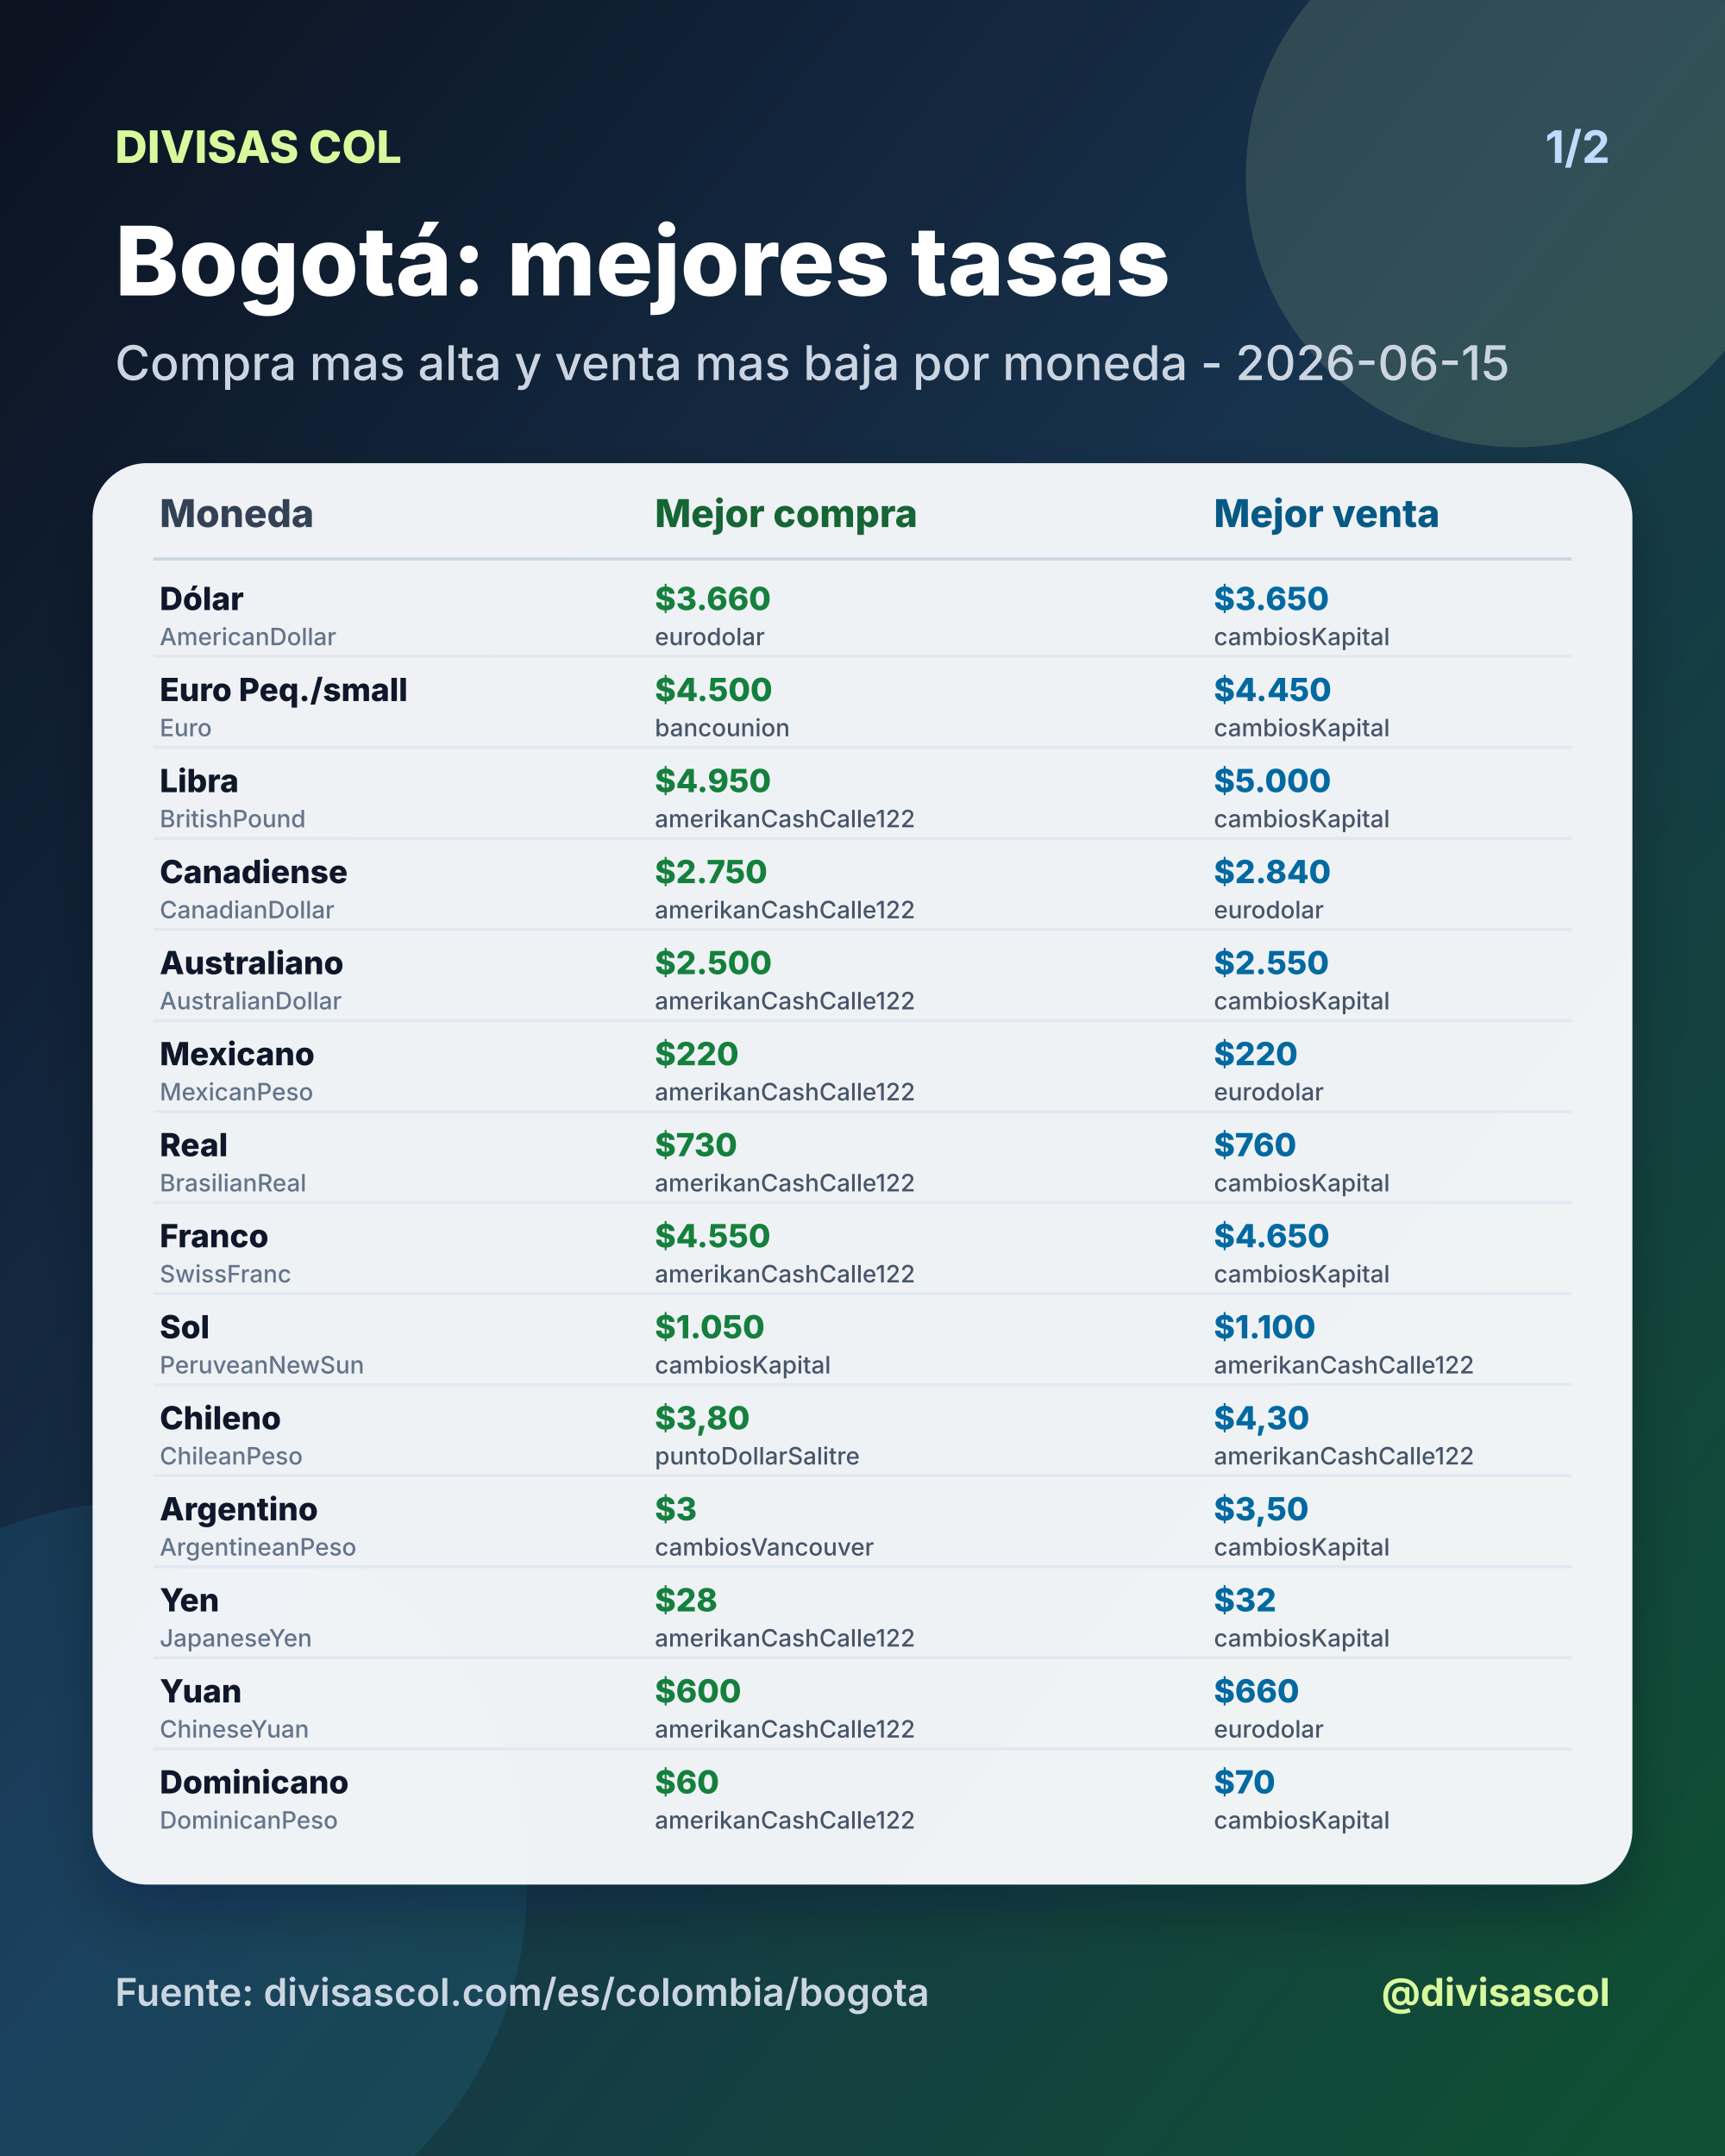
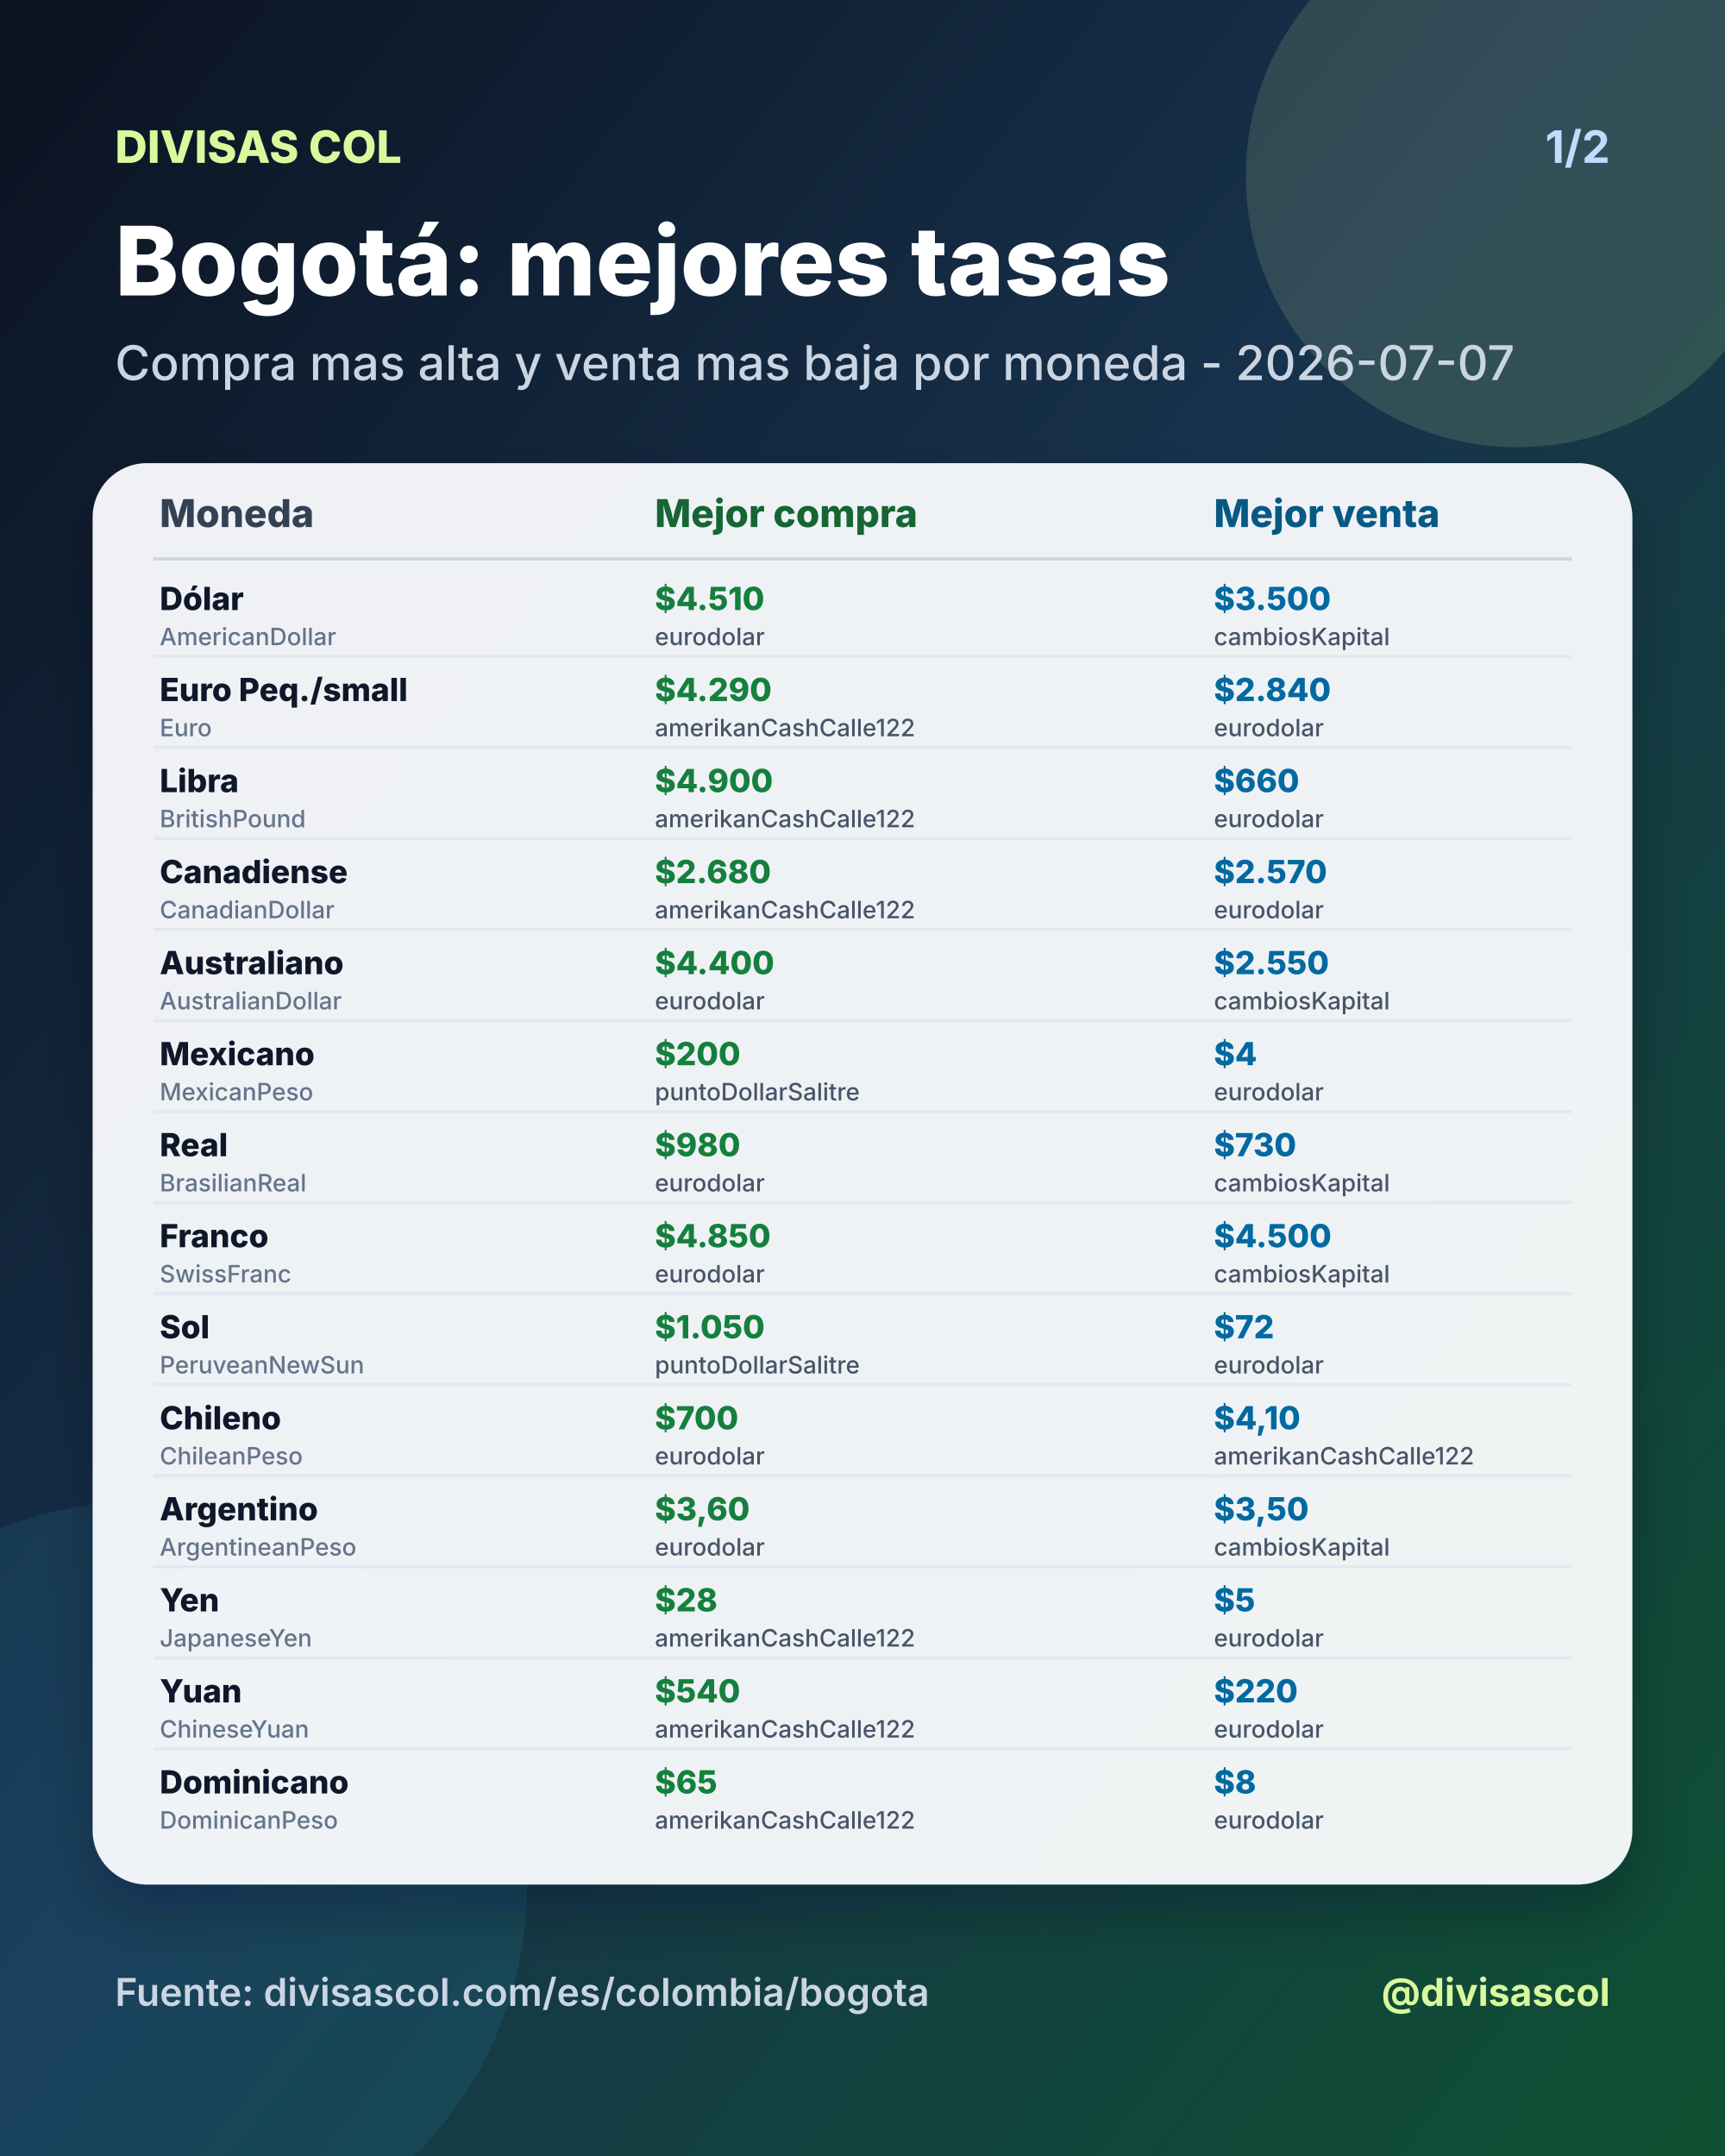
<svg xmlns="http://www.w3.org/2000/svg" width="1080" height="1350" viewBox="0 0 1080 1350">
  <defs>
    <linearGradient id="bg" x1="0" y1="0" x2="1" y2="1">
      <stop offset="0%" stop-color="#0b1220" />
      <stop offset="46%" stop-color="#17324d" />
      <stop offset="100%" stop-color="#0f5132" />
    </linearGradient>
    <filter id="shadow" x="-20%" y="-20%" width="140%" height="140%">
      <feDropShadow dx="0" dy="18" stdDeviation="18" flood-color="#020617" flood-opacity="0.28" />
    </filter>
  </defs>
  <rect width="1080" height="1350" fill="url(#bg)" />
  <circle cx="950" cy="110" r="170" fill="#d9f99d" opacity="0.14" />
  <circle cx="90" cy="1180" r="240" fill="#38bdf8" opacity="0.10" />
  <text x="72" y="102" fill="#d9f99d" font-size="28" font-family="Inter, Arial, sans-serif" font-weight="800" text-anchor="start">DIVISAS COL</text>
  <text x="1008" y="102" fill="#bfdbfe" font-size="28" font-family="Inter, Arial, sans-serif" font-weight="700" text-anchor="end">1/2</text>
  <text x="72" y="185" fill="#ffffff" font-size="60" font-family="Inter, Arial, sans-serif" font-weight="800" text-anchor="start">Bogotá: mejores tasas</text>
-   <text x="72" y="238" fill="#cbd5e1" font-size="30" font-family="Inter, Arial, sans-serif" font-weight="500" text-anchor="start">Compra mas alta y venta mas baja por moneda - 2026-06-15</text>
+   <text x="72" y="238" fill="#cbd5e1" font-size="30" font-family="Inter, Arial, sans-serif" font-weight="500" text-anchor="start">Compra mas alta y venta mas baja por moneda - 2026-07-07</text>
  <rect x="58" y="290" width="964" height="890" rx="34" fill="#f8fafc" opacity="0.96" filter="url(#shadow)" />
  <text x="100" y="330" fill="#334155" font-size="24" font-family="Inter, Arial, sans-serif" font-weight="800" text-anchor="start">Moneda</text>
  <text x="410" y="330" fill="#166534" font-size="24" font-family="Inter, Arial, sans-serif" font-weight="800" text-anchor="start">Mejor compra</text>
  <text x="760" y="330" fill="#075985" font-size="24" font-family="Inter, Arial, sans-serif" font-weight="800" text-anchor="start">Mejor venta</text>
  <line x1="96" y1="350" x2="984" y2="350" stroke="#cbd5e1" stroke-width="2" />
  <text x="100" y="382" fill="#0f172a" font-size="20" font-family="Inter, Arial, sans-serif" font-weight="800" text-anchor="start">Dólar</text>
  <text x="100" y="404" fill="#64748b" font-size="15" font-family="Inter, Arial, sans-serif" font-weight="500" text-anchor="start">AmericanDollar</text>
-   <text x="410" y="382" fill="#15803d" font-size="20" font-family="Inter, Arial, sans-serif" font-weight="800" text-anchor="start">$3.660</text>
+   <text x="410" y="382" fill="#15803d" font-size="20" font-family="Inter, Arial, sans-serif" font-weight="800" text-anchor="start">$4.510</text>
  <text x="410" y="404" fill="#475569" font-size="15" font-family="Inter, Arial, sans-serif" font-weight="500" text-anchor="start">eurodolar</text>
-   <text x="760" y="382" fill="#0369a1" font-size="20" font-family="Inter, Arial, sans-serif" font-weight="800" text-anchor="start">$3.650</text>
+   <text x="760" y="382" fill="#0369a1" font-size="20" font-family="Inter, Arial, sans-serif" font-weight="800" text-anchor="start">$3.500</text>
  <text x="760" y="404" fill="#475569" font-size="15" font-family="Inter, Arial, sans-serif" font-weight="500" text-anchor="start">cambiosKapital</text>
  <line x1="96" y1="411" x2="984" y2="411" stroke="#e2e8f0" stroke-width="2" />
  <text x="100" y="439" fill="#0f172a" font-size="20" font-family="Inter, Arial, sans-serif" font-weight="800" text-anchor="start">Euro Peq./small</text>
  <text x="100" y="461" fill="#64748b" font-size="15" font-family="Inter, Arial, sans-serif" font-weight="500" text-anchor="start">Euro</text>
-   <text x="410" y="439" fill="#15803d" font-size="20" font-family="Inter, Arial, sans-serif" font-weight="800" text-anchor="start">$4.500</text>
-   <text x="410" y="461" fill="#475569" font-size="15" font-family="Inter, Arial, sans-serif" font-weight="500" text-anchor="start">bancounion</text>
-   <text x="760" y="439" fill="#0369a1" font-size="20" font-family="Inter, Arial, sans-serif" font-weight="800" text-anchor="start">$4.450</text>
-   <text x="760" y="461" fill="#475569" font-size="15" font-family="Inter, Arial, sans-serif" font-weight="500" text-anchor="start">cambiosKapital</text>
+   <text x="410" y="439" fill="#15803d" font-size="20" font-family="Inter, Arial, sans-serif" font-weight="800" text-anchor="start">$4.290</text>
+   <text x="410" y="461" fill="#475569" font-size="15" font-family="Inter, Arial, sans-serif" font-weight="500" text-anchor="start">amerikanCashCalle122</text>
+   <text x="760" y="439" fill="#0369a1" font-size="20" font-family="Inter, Arial, sans-serif" font-weight="800" text-anchor="start">$2.840</text>
+   <text x="760" y="461" fill="#475569" font-size="15" font-family="Inter, Arial, sans-serif" font-weight="500" text-anchor="start">eurodolar</text>
  <line x1="96" y1="468" x2="984" y2="468" stroke="#e2e8f0" stroke-width="2" />
  <text x="100" y="496" fill="#0f172a" font-size="20" font-family="Inter, Arial, sans-serif" font-weight="800" text-anchor="start">Libra</text>
  <text x="100" y="518" fill="#64748b" font-size="15" font-family="Inter, Arial, sans-serif" font-weight="500" text-anchor="start">BritishPound</text>
-   <text x="410" y="496" fill="#15803d" font-size="20" font-family="Inter, Arial, sans-serif" font-weight="800" text-anchor="start">$4.950</text>
+   <text x="410" y="496" fill="#15803d" font-size="20" font-family="Inter, Arial, sans-serif" font-weight="800" text-anchor="start">$4.900</text>
  <text x="410" y="518" fill="#475569" font-size="15" font-family="Inter, Arial, sans-serif" font-weight="500" text-anchor="start">amerikanCashCalle122</text>
-   <text x="760" y="496" fill="#0369a1" font-size="20" font-family="Inter, Arial, sans-serif" font-weight="800" text-anchor="start">$5.000</text>
-   <text x="760" y="518" fill="#475569" font-size="15" font-family="Inter, Arial, sans-serif" font-weight="500" text-anchor="start">cambiosKapital</text>
+   <text x="760" y="496" fill="#0369a1" font-size="20" font-family="Inter, Arial, sans-serif" font-weight="800" text-anchor="start">$660</text>
+   <text x="760" y="518" fill="#475569" font-size="15" font-family="Inter, Arial, sans-serif" font-weight="500" text-anchor="start">eurodolar</text>
  <line x1="96" y1="525" x2="984" y2="525" stroke="#e2e8f0" stroke-width="2" />
  <text x="100" y="553" fill="#0f172a" font-size="20" font-family="Inter, Arial, sans-serif" font-weight="800" text-anchor="start">Canadiense</text>
  <text x="100" y="575" fill="#64748b" font-size="15" font-family="Inter, Arial, sans-serif" font-weight="500" text-anchor="start">CanadianDollar</text>
-   <text x="410" y="553" fill="#15803d" font-size="20" font-family="Inter, Arial, sans-serif" font-weight="800" text-anchor="start">$2.750</text>
+   <text x="410" y="553" fill="#15803d" font-size="20" font-family="Inter, Arial, sans-serif" font-weight="800" text-anchor="start">$2.680</text>
  <text x="410" y="575" fill="#475569" font-size="15" font-family="Inter, Arial, sans-serif" font-weight="500" text-anchor="start">amerikanCashCalle122</text>
-   <text x="760" y="553" fill="#0369a1" font-size="20" font-family="Inter, Arial, sans-serif" font-weight="800" text-anchor="start">$2.840</text>
+   <text x="760" y="553" fill="#0369a1" font-size="20" font-family="Inter, Arial, sans-serif" font-weight="800" text-anchor="start">$2.570</text>
  <text x="760" y="575" fill="#475569" font-size="15" font-family="Inter, Arial, sans-serif" font-weight="500" text-anchor="start">eurodolar</text>
  <line x1="96" y1="582" x2="984" y2="582" stroke="#e2e8f0" stroke-width="2" />
  <text x="100" y="610" fill="#0f172a" font-size="20" font-family="Inter, Arial, sans-serif" font-weight="800" text-anchor="start">Australiano</text>
  <text x="100" y="632" fill="#64748b" font-size="15" font-family="Inter, Arial, sans-serif" font-weight="500" text-anchor="start">AustralianDollar</text>
-   <text x="410" y="610" fill="#15803d" font-size="20" font-family="Inter, Arial, sans-serif" font-weight="800" text-anchor="start">$2.500</text>
-   <text x="410" y="632" fill="#475569" font-size="15" font-family="Inter, Arial, sans-serif" font-weight="500" text-anchor="start">amerikanCashCalle122</text>
+   <text x="410" y="610" fill="#15803d" font-size="20" font-family="Inter, Arial, sans-serif" font-weight="800" text-anchor="start">$4.400</text>
+   <text x="410" y="632" fill="#475569" font-size="15" font-family="Inter, Arial, sans-serif" font-weight="500" text-anchor="start">eurodolar</text>
  <text x="760" y="610" fill="#0369a1" font-size="20" font-family="Inter, Arial, sans-serif" font-weight="800" text-anchor="start">$2.550</text>
  <text x="760" y="632" fill="#475569" font-size="15" font-family="Inter, Arial, sans-serif" font-weight="500" text-anchor="start">cambiosKapital</text>
  <line x1="96" y1="639" x2="984" y2="639" stroke="#e2e8f0" stroke-width="2" />
  <text x="100" y="667" fill="#0f172a" font-size="20" font-family="Inter, Arial, sans-serif" font-weight="800" text-anchor="start">Mexicano</text>
  <text x="100" y="689" fill="#64748b" font-size="15" font-family="Inter, Arial, sans-serif" font-weight="500" text-anchor="start">MexicanPeso</text>
-   <text x="410" y="667" fill="#15803d" font-size="20" font-family="Inter, Arial, sans-serif" font-weight="800" text-anchor="start">$220</text>
-   <text x="410" y="689" fill="#475569" font-size="15" font-family="Inter, Arial, sans-serif" font-weight="500" text-anchor="start">amerikanCashCalle122</text>
-   <text x="760" y="667" fill="#0369a1" font-size="20" font-family="Inter, Arial, sans-serif" font-weight="800" text-anchor="start">$220</text>
+   <text x="410" y="667" fill="#15803d" font-size="20" font-family="Inter, Arial, sans-serif" font-weight="800" text-anchor="start">$200</text>
+   <text x="410" y="689" fill="#475569" font-size="15" font-family="Inter, Arial, sans-serif" font-weight="500" text-anchor="start">puntoDollarSalitre</text>
+   <text x="760" y="667" fill="#0369a1" font-size="20" font-family="Inter, Arial, sans-serif" font-weight="800" text-anchor="start">$4</text>
  <text x="760" y="689" fill="#475569" font-size="15" font-family="Inter, Arial, sans-serif" font-weight="500" text-anchor="start">eurodolar</text>
  <line x1="96" y1="696" x2="984" y2="696" stroke="#e2e8f0" stroke-width="2" />
  <text x="100" y="724" fill="#0f172a" font-size="20" font-family="Inter, Arial, sans-serif" font-weight="800" text-anchor="start">Real</text>
  <text x="100" y="746" fill="#64748b" font-size="15" font-family="Inter, Arial, sans-serif" font-weight="500" text-anchor="start">BrasilianReal</text>
-   <text x="410" y="724" fill="#15803d" font-size="20" font-family="Inter, Arial, sans-serif" font-weight="800" text-anchor="start">$730</text>
-   <text x="410" y="746" fill="#475569" font-size="15" font-family="Inter, Arial, sans-serif" font-weight="500" text-anchor="start">amerikanCashCalle122</text>
-   <text x="760" y="724" fill="#0369a1" font-size="20" font-family="Inter, Arial, sans-serif" font-weight="800" text-anchor="start">$760</text>
+   <text x="410" y="724" fill="#15803d" font-size="20" font-family="Inter, Arial, sans-serif" font-weight="800" text-anchor="start">$980</text>
+   <text x="410" y="746" fill="#475569" font-size="15" font-family="Inter, Arial, sans-serif" font-weight="500" text-anchor="start">eurodolar</text>
+   <text x="760" y="724" fill="#0369a1" font-size="20" font-family="Inter, Arial, sans-serif" font-weight="800" text-anchor="start">$730</text>
  <text x="760" y="746" fill="#475569" font-size="15" font-family="Inter, Arial, sans-serif" font-weight="500" text-anchor="start">cambiosKapital</text>
  <line x1="96" y1="753" x2="984" y2="753" stroke="#e2e8f0" stroke-width="2" />
  <text x="100" y="781" fill="#0f172a" font-size="20" font-family="Inter, Arial, sans-serif" font-weight="800" text-anchor="start">Franco</text>
  <text x="100" y="803" fill="#64748b" font-size="15" font-family="Inter, Arial, sans-serif" font-weight="500" text-anchor="start">SwissFranc</text>
-   <text x="410" y="781" fill="#15803d" font-size="20" font-family="Inter, Arial, sans-serif" font-weight="800" text-anchor="start">$4.550</text>
-   <text x="410" y="803" fill="#475569" font-size="15" font-family="Inter, Arial, sans-serif" font-weight="500" text-anchor="start">amerikanCashCalle122</text>
-   <text x="760" y="781" fill="#0369a1" font-size="20" font-family="Inter, Arial, sans-serif" font-weight="800" text-anchor="start">$4.650</text>
+   <text x="410" y="781" fill="#15803d" font-size="20" font-family="Inter, Arial, sans-serif" font-weight="800" text-anchor="start">$4.850</text>
+   <text x="410" y="803" fill="#475569" font-size="15" font-family="Inter, Arial, sans-serif" font-weight="500" text-anchor="start">eurodolar</text>
+   <text x="760" y="781" fill="#0369a1" font-size="20" font-family="Inter, Arial, sans-serif" font-weight="800" text-anchor="start">$4.500</text>
  <text x="760" y="803" fill="#475569" font-size="15" font-family="Inter, Arial, sans-serif" font-weight="500" text-anchor="start">cambiosKapital</text>
  <line x1="96" y1="810" x2="984" y2="810" stroke="#e2e8f0" stroke-width="2" />
  <text x="100" y="838" fill="#0f172a" font-size="20" font-family="Inter, Arial, sans-serif" font-weight="800" text-anchor="start">Sol</text>
  <text x="100" y="860" fill="#64748b" font-size="15" font-family="Inter, Arial, sans-serif" font-weight="500" text-anchor="start">PeruveanNewSun</text>
  <text x="410" y="838" fill="#15803d" font-size="20" font-family="Inter, Arial, sans-serif" font-weight="800" text-anchor="start">$1.050</text>
-   <text x="410" y="860" fill="#475569" font-size="15" font-family="Inter, Arial, sans-serif" font-weight="500" text-anchor="start">cambiosKapital</text>
-   <text x="760" y="838" fill="#0369a1" font-size="20" font-family="Inter, Arial, sans-serif" font-weight="800" text-anchor="start">$1.100</text>
-   <text x="760" y="860" fill="#475569" font-size="15" font-family="Inter, Arial, sans-serif" font-weight="500" text-anchor="start">amerikanCashCalle122</text>
+   <text x="410" y="860" fill="#475569" font-size="15" font-family="Inter, Arial, sans-serif" font-weight="500" text-anchor="start">puntoDollarSalitre</text>
+   <text x="760" y="838" fill="#0369a1" font-size="20" font-family="Inter, Arial, sans-serif" font-weight="800" text-anchor="start">$72</text>
+   <text x="760" y="860" fill="#475569" font-size="15" font-family="Inter, Arial, sans-serif" font-weight="500" text-anchor="start">eurodolar</text>
  <line x1="96" y1="867" x2="984" y2="867" stroke="#e2e8f0" stroke-width="2" />
  <text x="100" y="895" fill="#0f172a" font-size="20" font-family="Inter, Arial, sans-serif" font-weight="800" text-anchor="start">Chileno</text>
  <text x="100" y="917" fill="#64748b" font-size="15" font-family="Inter, Arial, sans-serif" font-weight="500" text-anchor="start">ChileanPeso</text>
-   <text x="410" y="895" fill="#15803d" font-size="20" font-family="Inter, Arial, sans-serif" font-weight="800" text-anchor="start">$3,80</text>
-   <text x="410" y="917" fill="#475569" font-size="15" font-family="Inter, Arial, sans-serif" font-weight="500" text-anchor="start">puntoDollarSalitre</text>
-   <text x="760" y="895" fill="#0369a1" font-size="20" font-family="Inter, Arial, sans-serif" font-weight="800" text-anchor="start">$4,30</text>
+   <text x="410" y="895" fill="#15803d" font-size="20" font-family="Inter, Arial, sans-serif" font-weight="800" text-anchor="start">$700</text>
+   <text x="410" y="917" fill="#475569" font-size="15" font-family="Inter, Arial, sans-serif" font-weight="500" text-anchor="start">eurodolar</text>
+   <text x="760" y="895" fill="#0369a1" font-size="20" font-family="Inter, Arial, sans-serif" font-weight="800" text-anchor="start">$4,10</text>
  <text x="760" y="917" fill="#475569" font-size="15" font-family="Inter, Arial, sans-serif" font-weight="500" text-anchor="start">amerikanCashCalle122</text>
  <line x1="96" y1="924" x2="984" y2="924" stroke="#e2e8f0" stroke-width="2" />
  <text x="100" y="952" fill="#0f172a" font-size="20" font-family="Inter, Arial, sans-serif" font-weight="800" text-anchor="start">Argentino</text>
  <text x="100" y="974" fill="#64748b" font-size="15" font-family="Inter, Arial, sans-serif" font-weight="500" text-anchor="start">ArgentineanPeso</text>
-   <text x="410" y="952" fill="#15803d" font-size="20" font-family="Inter, Arial, sans-serif" font-weight="800" text-anchor="start">$3</text>
-   <text x="410" y="974" fill="#475569" font-size="15" font-family="Inter, Arial, sans-serif" font-weight="500" text-anchor="start">cambiosVancouver</text>
+   <text x="410" y="952" fill="#15803d" font-size="20" font-family="Inter, Arial, sans-serif" font-weight="800" text-anchor="start">$3,60</text>
+   <text x="410" y="974" fill="#475569" font-size="15" font-family="Inter, Arial, sans-serif" font-weight="500" text-anchor="start">eurodolar</text>
  <text x="760" y="952" fill="#0369a1" font-size="20" font-family="Inter, Arial, sans-serif" font-weight="800" text-anchor="start">$3,50</text>
  <text x="760" y="974" fill="#475569" font-size="15" font-family="Inter, Arial, sans-serif" font-weight="500" text-anchor="start">cambiosKapital</text>
  <line x1="96" y1="981" x2="984" y2="981" stroke="#e2e8f0" stroke-width="2" />
  <text x="100" y="1009" fill="#0f172a" font-size="20" font-family="Inter, Arial, sans-serif" font-weight="800" text-anchor="start">Yen</text>
  <text x="100" y="1031" fill="#64748b" font-size="15" font-family="Inter, Arial, sans-serif" font-weight="500" text-anchor="start">JapaneseYen</text>
  <text x="410" y="1009" fill="#15803d" font-size="20" font-family="Inter, Arial, sans-serif" font-weight="800" text-anchor="start">$28</text>
  <text x="410" y="1031" fill="#475569" font-size="15" font-family="Inter, Arial, sans-serif" font-weight="500" text-anchor="start">amerikanCashCalle122</text>
-   <text x="760" y="1009" fill="#0369a1" font-size="20" font-family="Inter, Arial, sans-serif" font-weight="800" text-anchor="start">$32</text>
-   <text x="760" y="1031" fill="#475569" font-size="15" font-family="Inter, Arial, sans-serif" font-weight="500" text-anchor="start">cambiosKapital</text>
+   <text x="760" y="1009" fill="#0369a1" font-size="20" font-family="Inter, Arial, sans-serif" font-weight="800" text-anchor="start">$5</text>
+   <text x="760" y="1031" fill="#475569" font-size="15" font-family="Inter, Arial, sans-serif" font-weight="500" text-anchor="start">eurodolar</text>
  <line x1="96" y1="1038" x2="984" y2="1038" stroke="#e2e8f0" stroke-width="2" />
  <text x="100" y="1066" fill="#0f172a" font-size="20" font-family="Inter, Arial, sans-serif" font-weight="800" text-anchor="start">Yuan</text>
  <text x="100" y="1088" fill="#64748b" font-size="15" font-family="Inter, Arial, sans-serif" font-weight="500" text-anchor="start">ChineseYuan</text>
-   <text x="410" y="1066" fill="#15803d" font-size="20" font-family="Inter, Arial, sans-serif" font-weight="800" text-anchor="start">$600</text>
+   <text x="410" y="1066" fill="#15803d" font-size="20" font-family="Inter, Arial, sans-serif" font-weight="800" text-anchor="start">$540</text>
  <text x="410" y="1088" fill="#475569" font-size="15" font-family="Inter, Arial, sans-serif" font-weight="500" text-anchor="start">amerikanCashCalle122</text>
-   <text x="760" y="1066" fill="#0369a1" font-size="20" font-family="Inter, Arial, sans-serif" font-weight="800" text-anchor="start">$660</text>
+   <text x="760" y="1066" fill="#0369a1" font-size="20" font-family="Inter, Arial, sans-serif" font-weight="800" text-anchor="start">$220</text>
  <text x="760" y="1088" fill="#475569" font-size="15" font-family="Inter, Arial, sans-serif" font-weight="500" text-anchor="start">eurodolar</text>
  <line x1="96" y1="1095" x2="984" y2="1095" stroke="#e2e8f0" stroke-width="2" />
  <text x="100" y="1123" fill="#0f172a" font-size="20" font-family="Inter, Arial, sans-serif" font-weight="800" text-anchor="start">Dominicano</text>
  <text x="100" y="1145" fill="#64748b" font-size="15" font-family="Inter, Arial, sans-serif" font-weight="500" text-anchor="start">DominicanPeso</text>
-   <text x="410" y="1123" fill="#15803d" font-size="20" font-family="Inter, Arial, sans-serif" font-weight="800" text-anchor="start">$60</text>
+   <text x="410" y="1123" fill="#15803d" font-size="20" font-family="Inter, Arial, sans-serif" font-weight="800" text-anchor="start">$65</text>
  <text x="410" y="1145" fill="#475569" font-size="15" font-family="Inter, Arial, sans-serif" font-weight="500" text-anchor="start">amerikanCashCalle122</text>
-   <text x="760" y="1123" fill="#0369a1" font-size="20" font-family="Inter, Arial, sans-serif" font-weight="800" text-anchor="start">$70</text>
-   <text x="760" y="1145" fill="#475569" font-size="15" font-family="Inter, Arial, sans-serif" font-weight="500" text-anchor="start">cambiosKapital</text>
+   <text x="760" y="1123" fill="#0369a1" font-size="20" font-family="Inter, Arial, sans-serif" font-weight="800" text-anchor="start">$8</text>
+   <text x="760" y="1145" fill="#475569" font-size="15" font-family="Inter, Arial, sans-serif" font-weight="500" text-anchor="start">eurodolar</text>
  <text x="72" y="1256" fill="#cbd5e1" font-size="24" font-family="Inter, Arial, sans-serif" font-weight="600" text-anchor="start">Fuente: divisascol.com/es/colombia/bogota</text>
  <text x="1008" y="1256" fill="#d9f99d" font-size="24" font-family="Inter, Arial, sans-serif" font-weight="700" text-anchor="end">@divisascol</text>
</svg>
